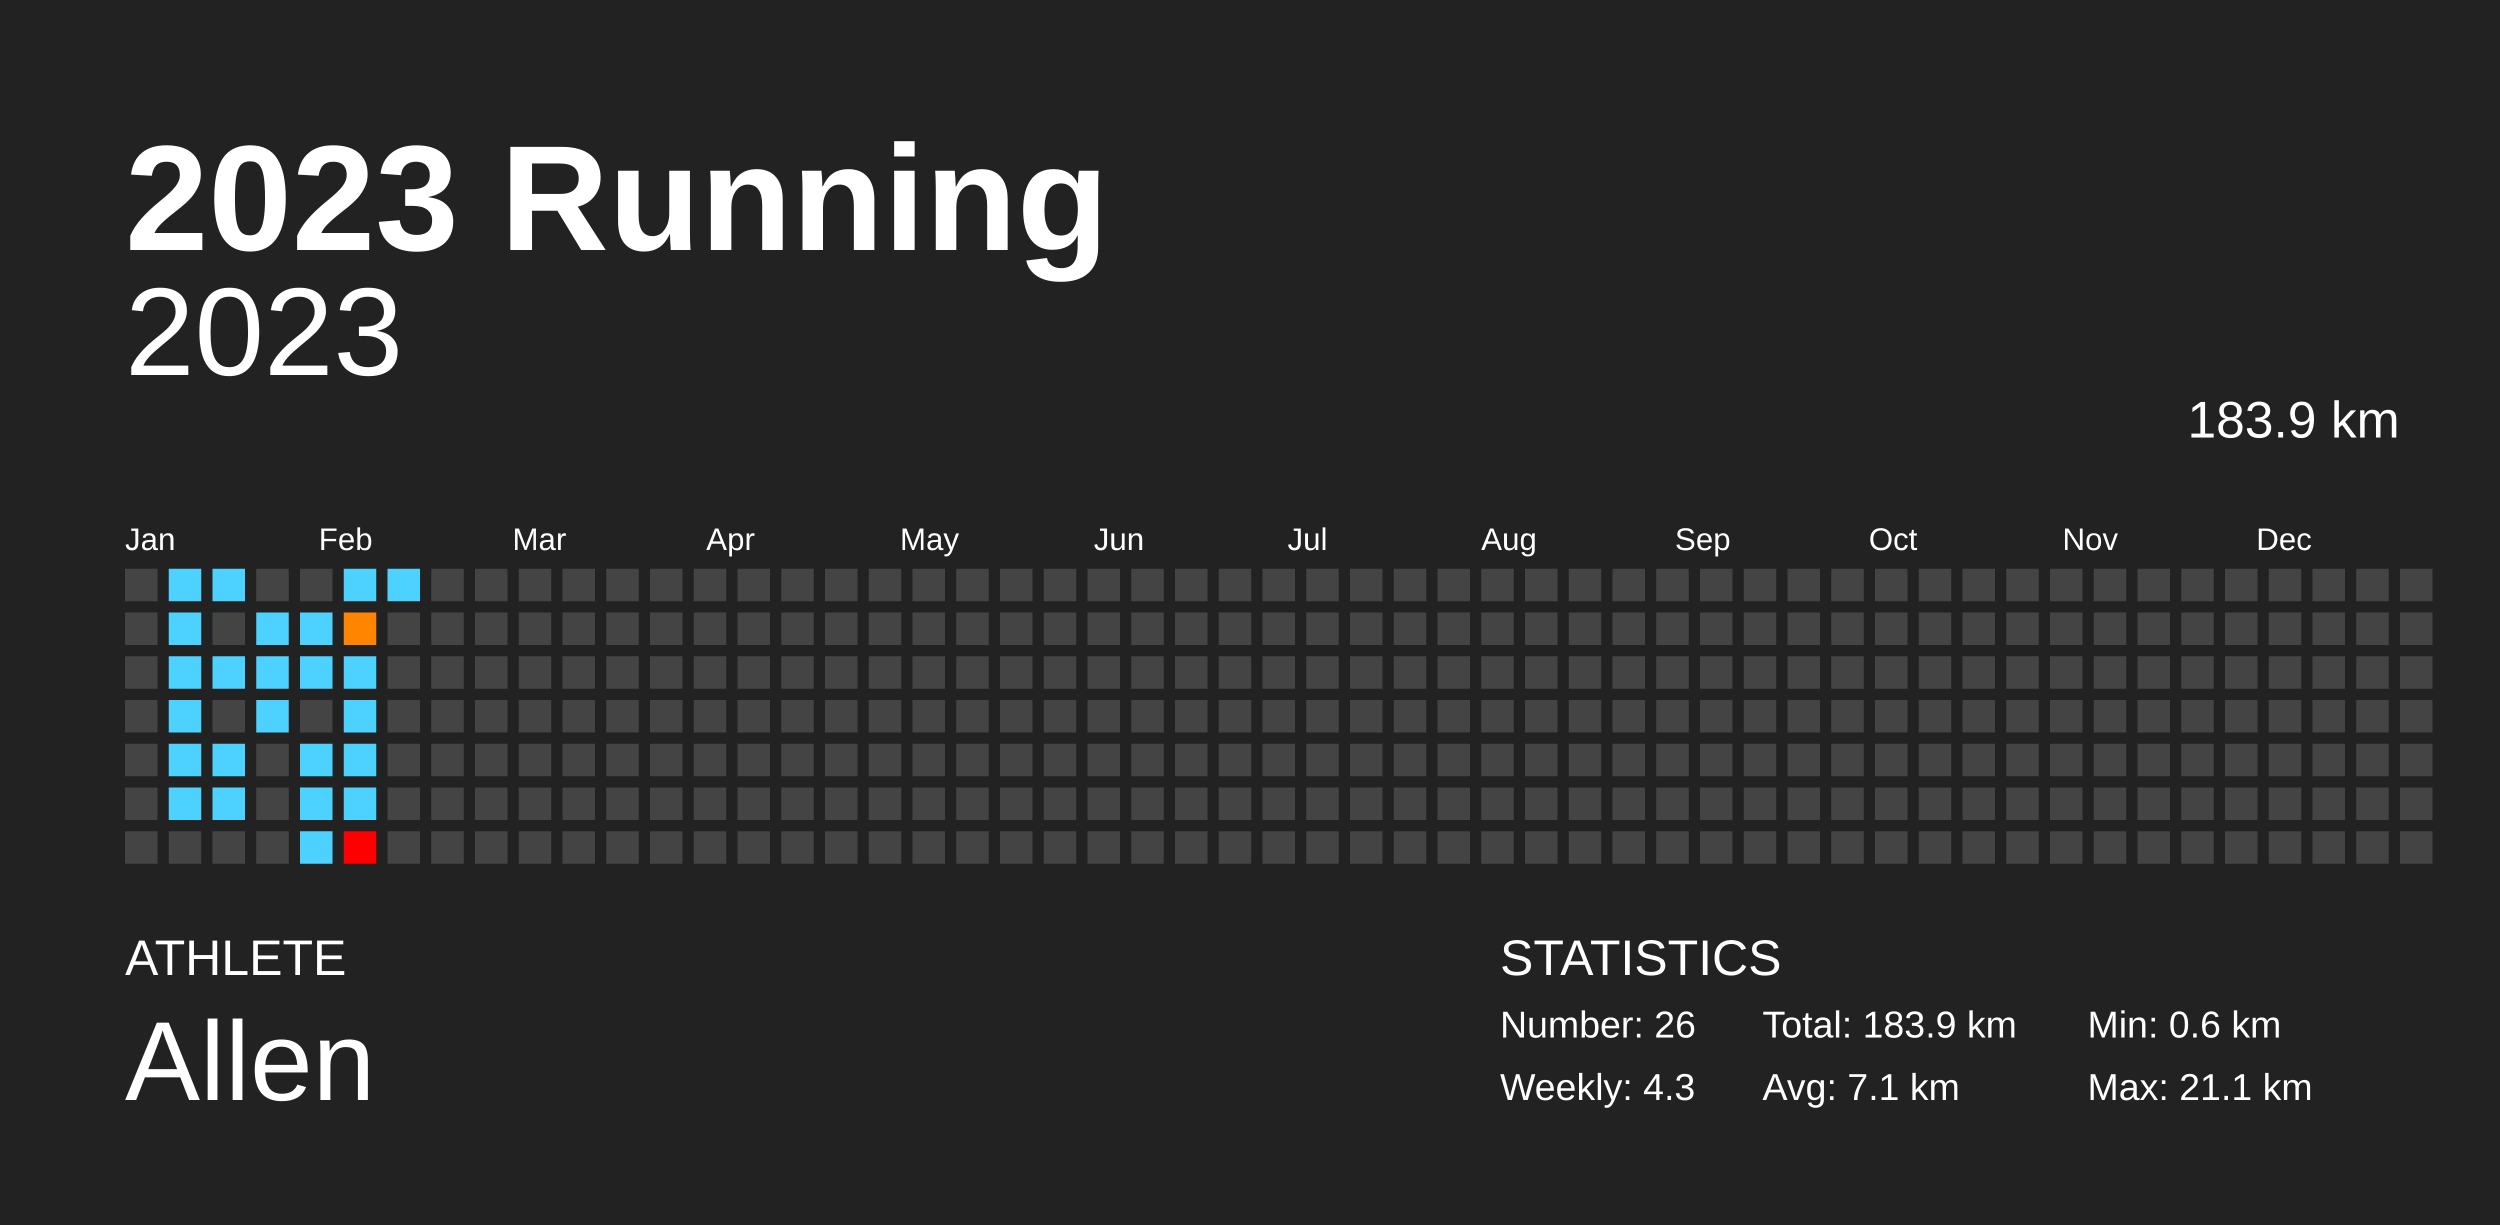
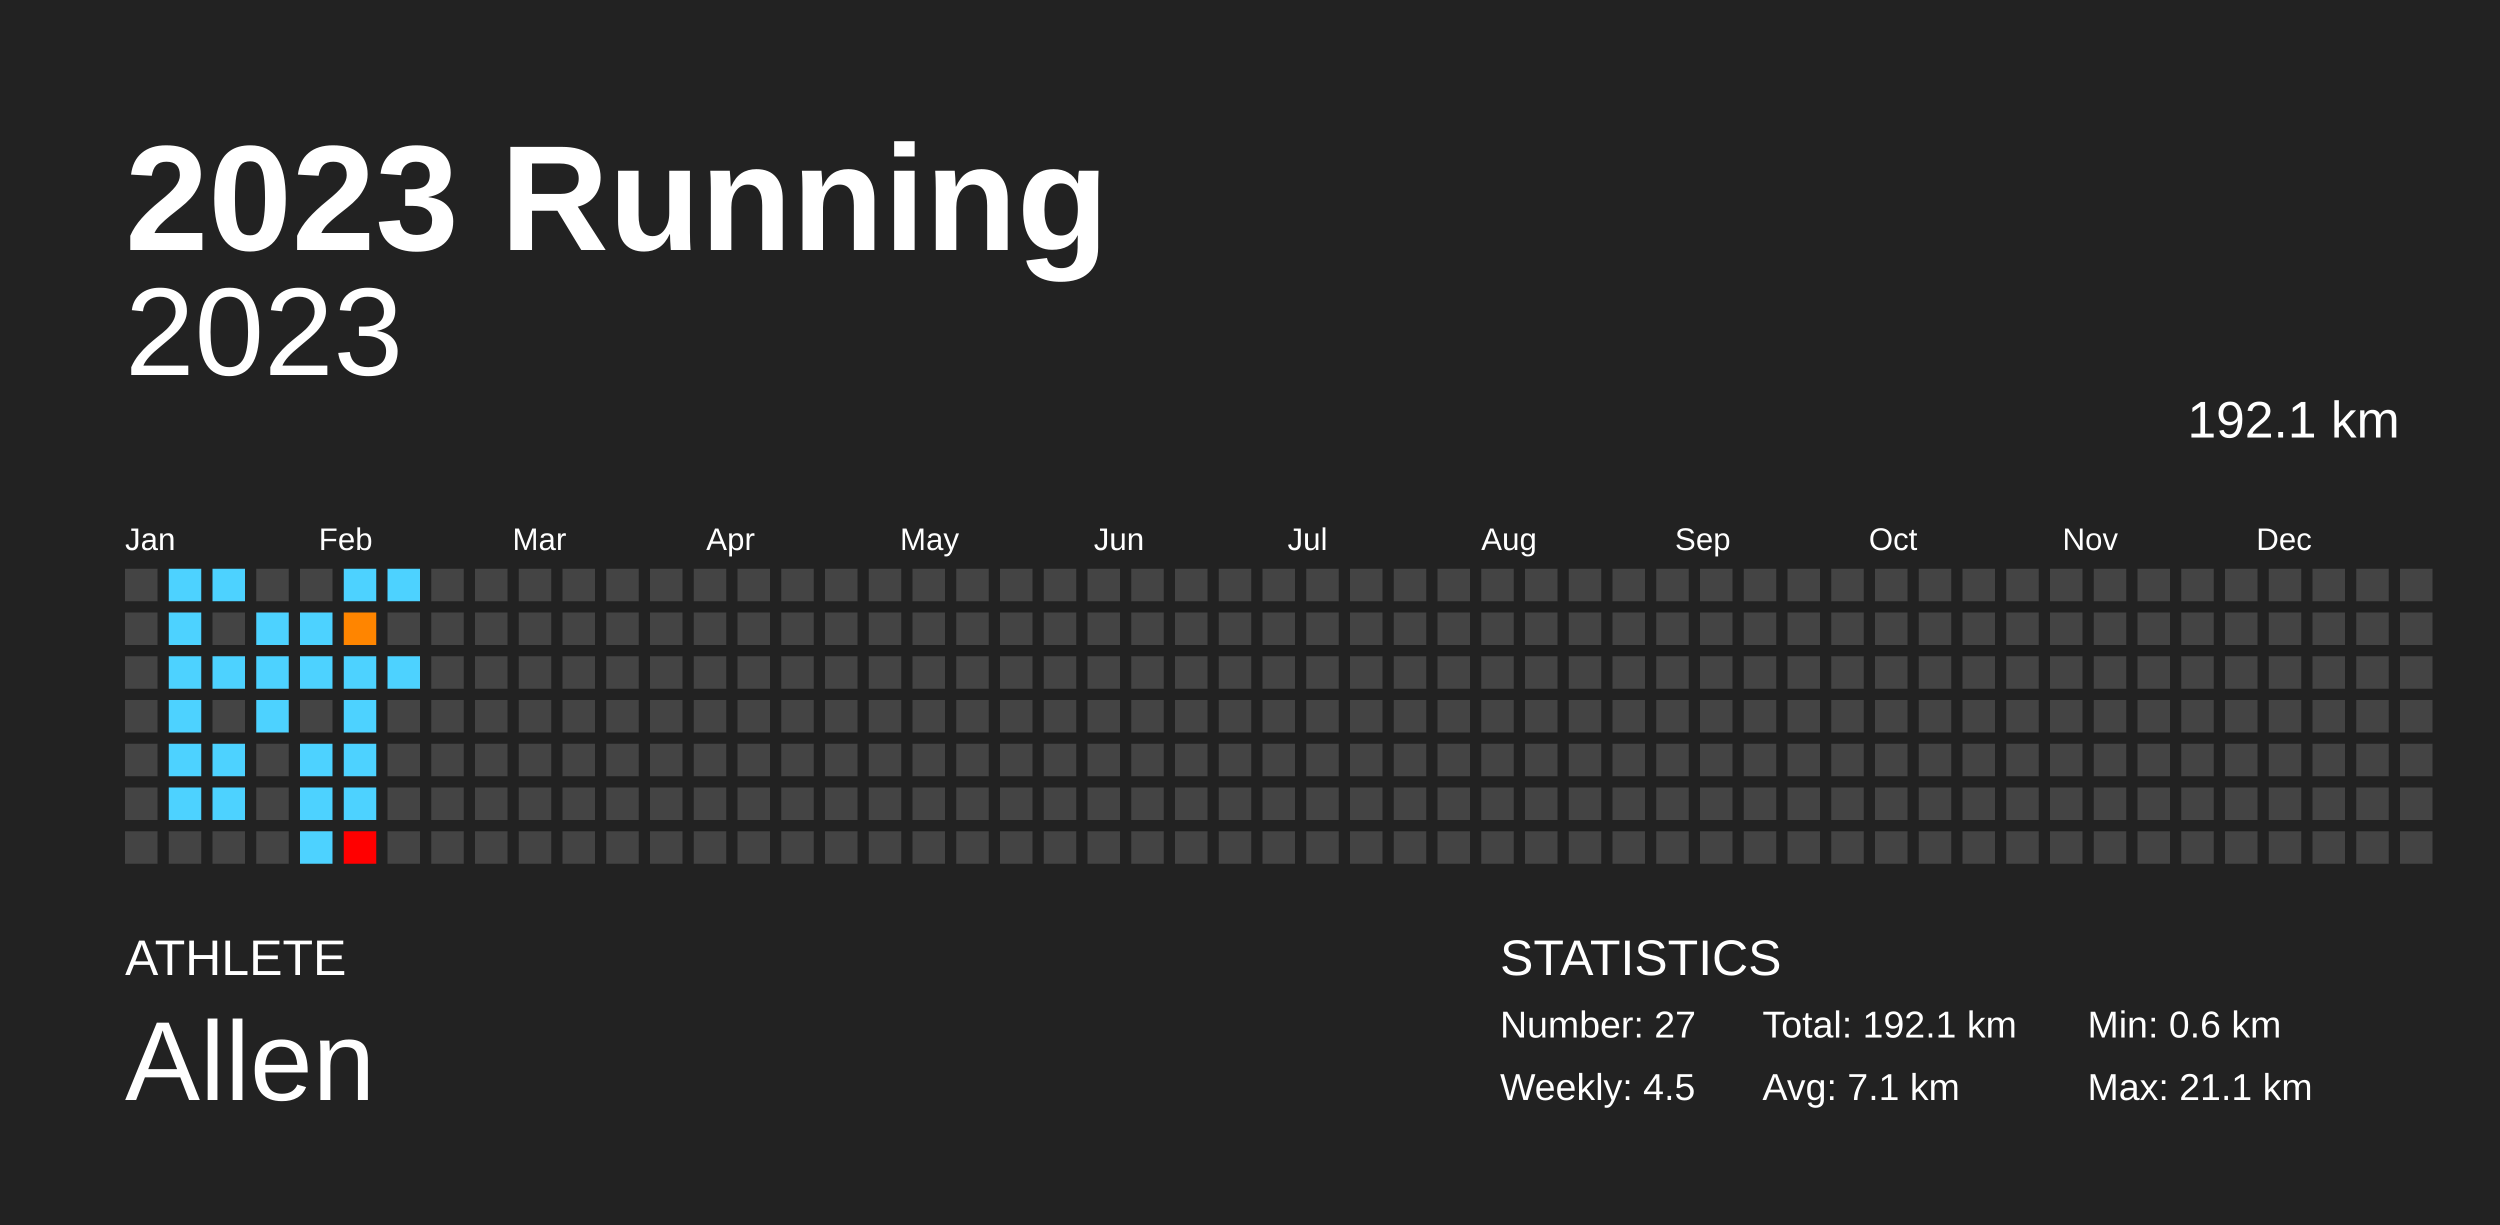
<svg xmlns="http://www.w3.org/2000/svg" baseProfile="full" height="98mm" version="1.1" viewBox="0,0,200,98" width="200mm">
  <defs />
  <rect fill="#222222" height="98" width="200" x="0" y="0" />
  <text fill="#FFFFFF" style="font-size:12px; font-family:Arial; font-weight:bold;" x="10" y="20">2023 Running</text>
  <text fill="#FFFFFF" style="font-size:4px; font-family:Arial" x="10" y="78">ATHLETE</text>
  <text fill="#FFFFFF" style="font-size:9px; font-family:Arial" x="10" y="88">Allen</text>
  <text fill="#FFFFFF" style="font-size:4px; font-family:Arial" x="120" y="78">STATISTICS</text>
-   <text fill="#FFFFFF" style="font-size:3px; font-family:Arial" x="120" y="83">Number: 26</text>
-   <text fill="#FFFFFF" style="font-size:3px; font-family:Arial" x="120" y="88">Weekly: 4.3</text>
-   <text fill="#FFFFFF" style="font-size:3px; font-family:Arial" x="141" y="83">Total: 183.9 km</text>
+   <text fill="#FFFFFF" style="font-size:3px; font-family:Arial" x="120" y="83">Number: 27</text>
+   <text fill="#FFFFFF" style="font-size:3px; font-family:Arial" x="120" y="88">Weekly: 4.5</text>
+   <text fill="#FFFFFF" style="font-size:3px; font-family:Arial" x="141" y="83">Total: 192.1 km</text>
  <text fill="#FFFFFF" style="font-size:3px; font-family:Arial" x="141" y="88">Avg: 7.1 km</text>
  <text fill="#FFFFFF" style="font-size:3px; font-family:Arial" x="167" y="83">Min: 0.6 km</text>
  <text fill="#FFFFFF" style="font-size:3px; font-family:Arial" x="167" y="88">Max: 21.1 km</text>
  <text alignment-baseline="hanging" fill="#FFFFFF" style="font-size:10.0px; font-family:Arial;" x="10" y="30">2023</text>
-   <text alignment-baseline="hanging" fill="#FFFFFF" style="font-size:4.125px; font-family:Arial;" x="175" y="35">183.9 km</text>
+   <text alignment-baseline="hanging" fill="#FFFFFF" style="font-size:4.125px; font-family:Arial;" x="175" y="35">192.1 km</text>
  <text fill="#FFFFFF" style="font-size:2.5px; font-family:Arial" x="10.0" y="44">Jan</text>
  <text fill="#FFFFFF" style="font-size:2.5px; font-family:Arial" x="25.5" y="44">Feb</text>
  <text fill="#FFFFFF" style="font-size:2.5px; font-family:Arial" x="41.0" y="44">Mar</text>
  <text fill="#FFFFFF" style="font-size:2.5px; font-family:Arial" x="56.5" y="44">Apr</text>
  <text fill="#FFFFFF" style="font-size:2.5px; font-family:Arial" x="72.0" y="44">May</text>
  <text fill="#FFFFFF" style="font-size:2.5px; font-family:Arial" x="87.5" y="44">Jun</text>
  <text fill="#FFFFFF" style="font-size:2.5px; font-family:Arial" x="103.0" y="44">Jul</text>
  <text fill="#FFFFFF" style="font-size:2.5px; font-family:Arial" x="118.5" y="44">Aug</text>
  <text fill="#FFFFFF" style="font-size:2.5px; font-family:Arial" x="134.0" y="44">Sep</text>
  <text fill="#FFFFFF" style="font-size:2.5px; font-family:Arial" x="149.5" y="44">Oct</text>
  <text fill="#FFFFFF" style="font-size:2.5px; font-family:Arial" x="165.0" y="44">Nov</text>
  <text fill="#FFFFFF" style="font-size:2.5px; font-family:Arial" x="180.5" y="44">Dec</text>
  <rect fill="#444444" height="2.6" width="2.6" x="10.0" y="45.5" />
  <rect fill="#444444" height="2.6" width="2.6" x="10.0" y="49.0" />
  <rect fill="#444444" height="2.6" width="2.6" x="10.0" y="52.5" />
  <rect fill="#444444" height="2.6" width="2.6" x="10.0" y="56.0" />
  <rect fill="#444444" height="2.6" width="2.6" x="10.0" y="59.5" />
  <rect fill="#444444" height="2.6" width="2.6" x="10.0" y="63.0" />
  <rect fill="#444444" height="2.6" width="2.6" x="10.0" y="66.5" />
  <rect fill="#4dd2ff" height="2.6" width="2.6" x="13.5" y="45.5" />
  <rect fill="#4dd2ff" height="2.6" width="2.6" x="13.5" y="49.0" />
  <rect fill="#4dd2ff" height="2.6" width="2.6" x="13.5" y="52.5" />
  <rect fill="#4dd2ff" height="2.6" width="2.6" x="13.5" y="56.0" />
  <rect fill="#4dd2ff" height="2.6" width="2.6" x="13.5" y="59.5" />
  <rect fill="#4dd2ff" height="2.6" width="2.6" x="13.5" y="63.0" />
  <rect fill="#444444" height="2.6" width="2.6" x="13.5" y="66.5" />
  <rect fill="#4dd2ff" height="2.6" width="2.6" x="17.0" y="45.5" />
  <rect fill="#444444" height="2.6" width="2.6" x="17.0" y="49.0" />
  <rect fill="#4dd2ff" height="2.6" width="2.6" x="17.0" y="52.5" />
  <rect fill="#444444" height="2.6" width="2.6" x="17.0" y="56.0" />
  <rect fill="#4dd2ff" height="2.6" width="2.6" x="17.0" y="59.5" />
  <rect fill="#4dd2ff" height="2.6" width="2.6" x="17.0" y="63.0" />
  <rect fill="#444444" height="2.6" width="2.6" x="17.0" y="66.5" />
  <rect fill="#444444" height="2.6" width="2.6" x="20.5" y="45.5" />
  <rect fill="#4dd2ff" height="2.6" width="2.6" x="20.5" y="49.0" />
  <rect fill="#4dd2ff" height="2.6" width="2.6" x="20.5" y="52.5" />
  <rect fill="#4dd2ff" height="2.6" width="2.6" x="20.5" y="56.0" />
  <rect fill="#444444" height="2.6" width="2.6" x="20.5" y="59.5" />
  <rect fill="#444444" height="2.6" width="2.6" x="20.5" y="63.0" />
  <rect fill="#444444" height="2.6" width="2.6" x="20.5" y="66.5" />
  <rect fill="#444444" height="2.6" width="2.6" x="24.0" y="45.5" />
  <rect fill="#4dd2ff" height="2.6" width="2.6" x="24.0" y="49.0" />
  <rect fill="#4dd2ff" height="2.6" width="2.6" x="24.0" y="52.5" />
  <rect fill="#444444" height="2.6" width="2.6" x="24.0" y="56.0" />
  <rect fill="#4dd2ff" height="2.6" width="2.6" x="24.0" y="59.5" />
  <rect fill="#4dd2ff" height="2.6" width="2.6" x="24.0" y="63.0" />
  <rect fill="#4dd2ff" height="2.6" width="2.6" x="24.0" y="66.5" />
  <rect fill="#4dd2ff" height="2.6" width="2.6" x="27.5" y="45.5" />
  <rect fill="#ff8500" height="2.6" width="2.6" x="27.5" y="49.0" />
  <rect fill="#4dd2ff" height="2.6" width="2.6" x="27.5" y="52.5" />
  <rect fill="#4dd2ff" height="2.6" width="2.6" x="27.5" y="56.0" />
  <rect fill="#4dd2ff" height="2.6" width="2.6" x="27.5" y="59.5" />
  <rect fill="#4dd2ff" height="2.6" width="2.6" x="27.5" y="63.0" />
  <rect fill="red" height="2.6" width="2.6" x="27.5" y="66.5" />
  <rect fill="#4dd2ff" height="2.6" width="2.6" x="31.0" y="45.5" />
  <rect fill="#444444" height="2.6" width="2.6" x="31.0" y="49.0" />
-   <rect fill="#444444" height="2.6" width="2.6" x="31.0" y="52.5" />
+   <rect fill="#4dd2ff" height="2.6" width="2.6" x="31.0" y="52.5" />
  <rect fill="#444444" height="2.6" width="2.6" x="31.0" y="56.0" />
  <rect fill="#444444" height="2.6" width="2.6" x="31.0" y="59.5" />
  <rect fill="#444444" height="2.6" width="2.6" x="31.0" y="63.0" />
  <rect fill="#444444" height="2.6" width="2.6" x="31.0" y="66.5" />
  <rect fill="#444444" height="2.6" width="2.6" x="34.5" y="45.5" />
  <rect fill="#444444" height="2.6" width="2.6" x="34.5" y="49.0" />
  <rect fill="#444444" height="2.6" width="2.6" x="34.5" y="52.5" />
  <rect fill="#444444" height="2.6" width="2.6" x="34.5" y="56.0" />
  <rect fill="#444444" height="2.6" width="2.6" x="34.5" y="59.5" />
  <rect fill="#444444" height="2.6" width="2.6" x="34.5" y="63.0" />
  <rect fill="#444444" height="2.6" width="2.6" x="34.5" y="66.5" />
  <rect fill="#444444" height="2.6" width="2.6" x="38.0" y="45.5" />
  <rect fill="#444444" height="2.6" width="2.6" x="38.0" y="49.0" />
  <rect fill="#444444" height="2.6" width="2.6" x="38.0" y="52.5" />
  <rect fill="#444444" height="2.6" width="2.6" x="38.0" y="56.0" />
  <rect fill="#444444" height="2.6" width="2.6" x="38.0" y="59.5" />
  <rect fill="#444444" height="2.6" width="2.6" x="38.0" y="63.0" />
  <rect fill="#444444" height="2.6" width="2.6" x="38.0" y="66.5" />
  <rect fill="#444444" height="2.6" width="2.6" x="41.5" y="45.5" />
  <rect fill="#444444" height="2.6" width="2.6" x="41.5" y="49.0" />
  <rect fill="#444444" height="2.6" width="2.6" x="41.5" y="52.5" />
  <rect fill="#444444" height="2.6" width="2.6" x="41.5" y="56.0" />
  <rect fill="#444444" height="2.6" width="2.6" x="41.5" y="59.5" />
  <rect fill="#444444" height="2.6" width="2.6" x="41.5" y="63.0" />
  <rect fill="#444444" height="2.6" width="2.6" x="41.5" y="66.5" />
  <rect fill="#444444" height="2.6" width="2.6" x="45.0" y="45.5" />
  <rect fill="#444444" height="2.6" width="2.6" x="45.0" y="49.0" />
  <rect fill="#444444" height="2.6" width="2.6" x="45.0" y="52.5" />
  <rect fill="#444444" height="2.6" width="2.6" x="45.0" y="56.0" />
  <rect fill="#444444" height="2.6" width="2.6" x="45.0" y="59.5" />
  <rect fill="#444444" height="2.6" width="2.6" x="45.0" y="63.0" />
  <rect fill="#444444" height="2.6" width="2.6" x="45.0" y="66.5" />
  <rect fill="#444444" height="2.6" width="2.6" x="48.5" y="45.5" />
  <rect fill="#444444" height="2.6" width="2.6" x="48.5" y="49.0" />
  <rect fill="#444444" height="2.6" width="2.6" x="48.5" y="52.5" />
  <rect fill="#444444" height="2.6" width="2.6" x="48.5" y="56.0" />
  <rect fill="#444444" height="2.6" width="2.6" x="48.5" y="59.5" />
  <rect fill="#444444" height="2.6" width="2.6" x="48.5" y="63.0" />
  <rect fill="#444444" height="2.6" width="2.6" x="48.5" y="66.5" />
  <rect fill="#444444" height="2.6" width="2.6" x="52.0" y="45.5" />
  <rect fill="#444444" height="2.6" width="2.6" x="52.0" y="49.0" />
  <rect fill="#444444" height="2.6" width="2.6" x="52.0" y="52.5" />
  <rect fill="#444444" height="2.6" width="2.6" x="52.0" y="56.0" />
  <rect fill="#444444" height="2.6" width="2.6" x="52.0" y="59.5" />
  <rect fill="#444444" height="2.6" width="2.6" x="52.0" y="63.0" />
  <rect fill="#444444" height="2.6" width="2.6" x="52.0" y="66.5" />
  <rect fill="#444444" height="2.6" width="2.6" x="55.5" y="45.5" />
  <rect fill="#444444" height="2.6" width="2.6" x="55.5" y="49.0" />
  <rect fill="#444444" height="2.6" width="2.6" x="55.5" y="52.5" />
  <rect fill="#444444" height="2.6" width="2.6" x="55.5" y="56.0" />
  <rect fill="#444444" height="2.6" width="2.6" x="55.5" y="59.5" />
  <rect fill="#444444" height="2.6" width="2.6" x="55.5" y="63.0" />
  <rect fill="#444444" height="2.6" width="2.6" x="55.5" y="66.5" />
  <rect fill="#444444" height="2.6" width="2.6" x="59.0" y="45.5" />
  <rect fill="#444444" height="2.6" width="2.6" x="59.0" y="49.0" />
  <rect fill="#444444" height="2.6" width="2.6" x="59.0" y="52.5" />
  <rect fill="#444444" height="2.6" width="2.6" x="59.0" y="56.0" />
  <rect fill="#444444" height="2.6" width="2.6" x="59.0" y="59.5" />
  <rect fill="#444444" height="2.6" width="2.6" x="59.0" y="63.0" />
  <rect fill="#444444" height="2.6" width="2.6" x="59.0" y="66.5" />
  <rect fill="#444444" height="2.6" width="2.6" x="62.5" y="45.5" />
  <rect fill="#444444" height="2.6" width="2.6" x="62.5" y="49.0" />
  <rect fill="#444444" height="2.6" width="2.6" x="62.5" y="52.5" />
  <rect fill="#444444" height="2.6" width="2.6" x="62.5" y="56.0" />
  <rect fill="#444444" height="2.6" width="2.6" x="62.5" y="59.5" />
  <rect fill="#444444" height="2.6" width="2.6" x="62.5" y="63.0" />
  <rect fill="#444444" height="2.6" width="2.6" x="62.5" y="66.5" />
  <rect fill="#444444" height="2.6" width="2.6" x="66.0" y="45.5" />
  <rect fill="#444444" height="2.6" width="2.6" x="66.0" y="49.0" />
  <rect fill="#444444" height="2.6" width="2.6" x="66.0" y="52.5" />
  <rect fill="#444444" height="2.6" width="2.6" x="66.0" y="56.0" />
  <rect fill="#444444" height="2.6" width="2.6" x="66.0" y="59.5" />
  <rect fill="#444444" height="2.6" width="2.6" x="66.0" y="63.0" />
  <rect fill="#444444" height="2.6" width="2.6" x="66.0" y="66.5" />
  <rect fill="#444444" height="2.6" width="2.6" x="69.5" y="45.5" />
  <rect fill="#444444" height="2.6" width="2.6" x="69.5" y="49.0" />
  <rect fill="#444444" height="2.6" width="2.6" x="69.5" y="52.5" />
  <rect fill="#444444" height="2.6" width="2.6" x="69.5" y="56.0" />
  <rect fill="#444444" height="2.6" width="2.6" x="69.5" y="59.5" />
  <rect fill="#444444" height="2.6" width="2.6" x="69.5" y="63.0" />
  <rect fill="#444444" height="2.6" width="2.6" x="69.5" y="66.5" />
  <rect fill="#444444" height="2.6" width="2.6" x="73.0" y="45.5" />
  <rect fill="#444444" height="2.6" width="2.6" x="73.0" y="49.0" />
  <rect fill="#444444" height="2.6" width="2.6" x="73.0" y="52.5" />
  <rect fill="#444444" height="2.6" width="2.6" x="73.0" y="56.0" />
  <rect fill="#444444" height="2.6" width="2.6" x="73.0" y="59.5" />
  <rect fill="#444444" height="2.6" width="2.6" x="73.0" y="63.0" />
  <rect fill="#444444" height="2.6" width="2.6" x="73.0" y="66.5" />
  <rect fill="#444444" height="2.6" width="2.6" x="76.5" y="45.5" />
  <rect fill="#444444" height="2.6" width="2.6" x="76.5" y="49.0" />
  <rect fill="#444444" height="2.6" width="2.6" x="76.5" y="52.5" />
  <rect fill="#444444" height="2.6" width="2.6" x="76.5" y="56.0" />
  <rect fill="#444444" height="2.6" width="2.6" x="76.5" y="59.5" />
  <rect fill="#444444" height="2.6" width="2.6" x="76.5" y="63.0" />
  <rect fill="#444444" height="2.6" width="2.6" x="76.5" y="66.5" />
  <rect fill="#444444" height="2.6" width="2.6" x="80.0" y="45.5" />
  <rect fill="#444444" height="2.6" width="2.6" x="80.0" y="49.0" />
  <rect fill="#444444" height="2.6" width="2.6" x="80.0" y="52.5" />
  <rect fill="#444444" height="2.6" width="2.6" x="80.0" y="56.0" />
  <rect fill="#444444" height="2.6" width="2.6" x="80.0" y="59.5" />
  <rect fill="#444444" height="2.6" width="2.6" x="80.0" y="63.0" />
  <rect fill="#444444" height="2.6" width="2.6" x="80.0" y="66.5" />
  <rect fill="#444444" height="2.6" width="2.6" x="83.5" y="45.5" />
  <rect fill="#444444" height="2.6" width="2.6" x="83.5" y="49.0" />
  <rect fill="#444444" height="2.6" width="2.6" x="83.5" y="52.5" />
  <rect fill="#444444" height="2.6" width="2.6" x="83.5" y="56.0" />
  <rect fill="#444444" height="2.6" width="2.6" x="83.5" y="59.5" />
  <rect fill="#444444" height="2.6" width="2.6" x="83.5" y="63.0" />
  <rect fill="#444444" height="2.6" width="2.6" x="83.5" y="66.5" />
  <rect fill="#444444" height="2.6" width="2.6" x="87.0" y="45.5" />
  <rect fill="#444444" height="2.6" width="2.6" x="87.0" y="49.0" />
  <rect fill="#444444" height="2.6" width="2.6" x="87.0" y="52.5" />
  <rect fill="#444444" height="2.6" width="2.6" x="87.0" y="56.0" />
  <rect fill="#444444" height="2.6" width="2.6" x="87.0" y="59.5" />
  <rect fill="#444444" height="2.6" width="2.6" x="87.0" y="63.0" />
  <rect fill="#444444" height="2.6" width="2.6" x="87.0" y="66.5" />
  <rect fill="#444444" height="2.6" width="2.6" x="90.5" y="45.5" />
  <rect fill="#444444" height="2.6" width="2.6" x="90.5" y="49.0" />
  <rect fill="#444444" height="2.6" width="2.6" x="90.5" y="52.5" />
  <rect fill="#444444" height="2.6" width="2.6" x="90.5" y="56.0" />
  <rect fill="#444444" height="2.6" width="2.6" x="90.5" y="59.5" />
  <rect fill="#444444" height="2.6" width="2.6" x="90.5" y="63.0" />
  <rect fill="#444444" height="2.6" width="2.6" x="90.5" y="66.5" />
  <rect fill="#444444" height="2.6" width="2.6" x="94.0" y="45.5" />
  <rect fill="#444444" height="2.6" width="2.6" x="94.0" y="49.0" />
  <rect fill="#444444" height="2.6" width="2.6" x="94.0" y="52.5" />
  <rect fill="#444444" height="2.6" width="2.6" x="94.0" y="56.0" />
  <rect fill="#444444" height="2.6" width="2.6" x="94.0" y="59.5" />
  <rect fill="#444444" height="2.6" width="2.6" x="94.0" y="63.0" />
  <rect fill="#444444" height="2.6" width="2.6" x="94.0" y="66.5" />
  <rect fill="#444444" height="2.6" width="2.6" x="97.5" y="45.5" />
  <rect fill="#444444" height="2.6" width="2.6" x="97.5" y="49.0" />
  <rect fill="#444444" height="2.6" width="2.6" x="97.5" y="52.5" />
  <rect fill="#444444" height="2.6" width="2.6" x="97.5" y="56.0" />
  <rect fill="#444444" height="2.6" width="2.6" x="97.5" y="59.5" />
  <rect fill="#444444" height="2.6" width="2.6" x="97.5" y="63.0" />
  <rect fill="#444444" height="2.6" width="2.6" x="97.5" y="66.5" />
  <rect fill="#444444" height="2.6" width="2.6" x="101.0" y="45.5" />
  <rect fill="#444444" height="2.6" width="2.6" x="101.0" y="49.0" />
  <rect fill="#444444" height="2.6" width="2.6" x="101.0" y="52.5" />
  <rect fill="#444444" height="2.6" width="2.6" x="101.0" y="56.0" />
  <rect fill="#444444" height="2.6" width="2.6" x="101.0" y="59.5" />
  <rect fill="#444444" height="2.6" width="2.6" x="101.0" y="63.0" />
  <rect fill="#444444" height="2.6" width="2.6" x="101.0" y="66.5" />
  <rect fill="#444444" height="2.6" width="2.6" x="104.5" y="45.5" />
  <rect fill="#444444" height="2.6" width="2.6" x="104.5" y="49.0" />
  <rect fill="#444444" height="2.6" width="2.6" x="104.5" y="52.5" />
  <rect fill="#444444" height="2.6" width="2.6" x="104.5" y="56.0" />
  <rect fill="#444444" height="2.6" width="2.6" x="104.5" y="59.5" />
  <rect fill="#444444" height="2.6" width="2.6" x="104.5" y="63.0" />
  <rect fill="#444444" height="2.6" width="2.6" x="104.5" y="66.5" />
  <rect fill="#444444" height="2.6" width="2.6" x="108.0" y="45.5" />
  <rect fill="#444444" height="2.6" width="2.6" x="108.0" y="49.0" />
  <rect fill="#444444" height="2.6" width="2.6" x="108.0" y="52.5" />
  <rect fill="#444444" height="2.6" width="2.6" x="108.0" y="56.0" />
  <rect fill="#444444" height="2.6" width="2.6" x="108.0" y="59.5" />
  <rect fill="#444444" height="2.6" width="2.6" x="108.0" y="63.0" />
  <rect fill="#444444" height="2.6" width="2.6" x="108.0" y="66.5" />
  <rect fill="#444444" height="2.6" width="2.6" x="111.5" y="45.5" />
  <rect fill="#444444" height="2.6" width="2.6" x="111.5" y="49.0" />
  <rect fill="#444444" height="2.6" width="2.6" x="111.5" y="52.5" />
  <rect fill="#444444" height="2.6" width="2.6" x="111.5" y="56.0" />
  <rect fill="#444444" height="2.6" width="2.6" x="111.5" y="59.5" />
  <rect fill="#444444" height="2.6" width="2.6" x="111.5" y="63.0" />
  <rect fill="#444444" height="2.6" width="2.6" x="111.5" y="66.5" />
  <rect fill="#444444" height="2.6" width="2.6" x="115.0" y="45.5" />
  <rect fill="#444444" height="2.6" width="2.6" x="115.0" y="49.0" />
  <rect fill="#444444" height="2.6" width="2.6" x="115.0" y="52.5" />
  <rect fill="#444444" height="2.6" width="2.6" x="115.0" y="56.0" />
  <rect fill="#444444" height="2.6" width="2.6" x="115.0" y="59.5" />
  <rect fill="#444444" height="2.6" width="2.6" x="115.0" y="63.0" />
  <rect fill="#444444" height="2.6" width="2.6" x="115.0" y="66.5" />
  <rect fill="#444444" height="2.6" width="2.6" x="118.5" y="45.5" />
  <rect fill="#444444" height="2.6" width="2.6" x="118.5" y="49.0" />
  <rect fill="#444444" height="2.6" width="2.6" x="118.5" y="52.5" />
  <rect fill="#444444" height="2.6" width="2.6" x="118.5" y="56.0" />
  <rect fill="#444444" height="2.6" width="2.6" x="118.5" y="59.5" />
  <rect fill="#444444" height="2.6" width="2.6" x="118.5" y="63.0" />
  <rect fill="#444444" height="2.6" width="2.6" x="118.5" y="66.5" />
  <rect fill="#444444" height="2.6" width="2.6" x="122.0" y="45.5" />
  <rect fill="#444444" height="2.6" width="2.6" x="122.0" y="49.0" />
  <rect fill="#444444" height="2.6" width="2.6" x="122.0" y="52.5" />
  <rect fill="#444444" height="2.6" width="2.6" x="122.0" y="56.0" />
  <rect fill="#444444" height="2.6" width="2.6" x="122.0" y="59.5" />
  <rect fill="#444444" height="2.6" width="2.6" x="122.0" y="63.0" />
  <rect fill="#444444" height="2.6" width="2.6" x="122.0" y="66.5" />
  <rect fill="#444444" height="2.6" width="2.6" x="125.5" y="45.5" />
  <rect fill="#444444" height="2.6" width="2.6" x="125.5" y="49.0" />
  <rect fill="#444444" height="2.6" width="2.6" x="125.5" y="52.5" />
  <rect fill="#444444" height="2.6" width="2.6" x="125.5" y="56.0" />
  <rect fill="#444444" height="2.6" width="2.6" x="125.5" y="59.5" />
  <rect fill="#444444" height="2.6" width="2.6" x="125.5" y="63.0" />
  <rect fill="#444444" height="2.6" width="2.6" x="125.5" y="66.5" />
  <rect fill="#444444" height="2.6" width="2.6" x="129.0" y="45.5" />
  <rect fill="#444444" height="2.6" width="2.6" x="129.0" y="49.0" />
  <rect fill="#444444" height="2.6" width="2.6" x="129.0" y="52.5" />
  <rect fill="#444444" height="2.6" width="2.6" x="129.0" y="56.0" />
  <rect fill="#444444" height="2.6" width="2.6" x="129.0" y="59.5" />
  <rect fill="#444444" height="2.6" width="2.6" x="129.0" y="63.0" />
  <rect fill="#444444" height="2.6" width="2.6" x="129.0" y="66.5" />
  <rect fill="#444444" height="2.6" width="2.6" x="132.5" y="45.5" />
  <rect fill="#444444" height="2.6" width="2.6" x="132.5" y="49.0" />
  <rect fill="#444444" height="2.6" width="2.6" x="132.5" y="52.5" />
  <rect fill="#444444" height="2.6" width="2.6" x="132.5" y="56.0" />
  <rect fill="#444444" height="2.6" width="2.6" x="132.5" y="59.5" />
  <rect fill="#444444" height="2.6" width="2.6" x="132.5" y="63.0" />
  <rect fill="#444444" height="2.6" width="2.6" x="132.5" y="66.5" />
  <rect fill="#444444" height="2.6" width="2.6" x="136.0" y="45.5" />
  <rect fill="#444444" height="2.6" width="2.6" x="136.0" y="49.0" />
  <rect fill="#444444" height="2.6" width="2.6" x="136.0" y="52.5" />
  <rect fill="#444444" height="2.6" width="2.6" x="136.0" y="56.0" />
  <rect fill="#444444" height="2.6" width="2.6" x="136.0" y="59.5" />
  <rect fill="#444444" height="2.6" width="2.6" x="136.0" y="63.0" />
  <rect fill="#444444" height="2.6" width="2.6" x="136.0" y="66.5" />
  <rect fill="#444444" height="2.6" width="2.6" x="139.5" y="45.5" />
  <rect fill="#444444" height="2.6" width="2.6" x="139.5" y="49.0" />
  <rect fill="#444444" height="2.6" width="2.6" x="139.5" y="52.5" />
  <rect fill="#444444" height="2.6" width="2.6" x="139.5" y="56.0" />
  <rect fill="#444444" height="2.6" width="2.6" x="139.5" y="59.5" />
  <rect fill="#444444" height="2.6" width="2.6" x="139.5" y="63.0" />
  <rect fill="#444444" height="2.6" width="2.6" x="139.5" y="66.5" />
  <rect fill="#444444" height="2.6" width="2.6" x="143.0" y="45.5" />
  <rect fill="#444444" height="2.6" width="2.6" x="143.0" y="49.0" />
  <rect fill="#444444" height="2.6" width="2.6" x="143.0" y="52.5" />
  <rect fill="#444444" height="2.6" width="2.6" x="143.0" y="56.0" />
  <rect fill="#444444" height="2.6" width="2.6" x="143.0" y="59.5" />
  <rect fill="#444444" height="2.6" width="2.6" x="143.0" y="63.0" />
  <rect fill="#444444" height="2.6" width="2.6" x="143.0" y="66.5" />
  <rect fill="#444444" height="2.6" width="2.6" x="146.5" y="45.5" />
  <rect fill="#444444" height="2.6" width="2.6" x="146.5" y="49.0" />
  <rect fill="#444444" height="2.6" width="2.6" x="146.5" y="52.5" />
  <rect fill="#444444" height="2.6" width="2.6" x="146.5" y="56.0" />
  <rect fill="#444444" height="2.6" width="2.6" x="146.5" y="59.5" />
  <rect fill="#444444" height="2.6" width="2.6" x="146.5" y="63.0" />
  <rect fill="#444444" height="2.6" width="2.6" x="146.5" y="66.5" />
  <rect fill="#444444" height="2.6" width="2.6" x="150.0" y="45.5" />
  <rect fill="#444444" height="2.6" width="2.6" x="150.0" y="49.0" />
  <rect fill="#444444" height="2.6" width="2.6" x="150.0" y="52.5" />
  <rect fill="#444444" height="2.6" width="2.6" x="150.0" y="56.0" />
  <rect fill="#444444" height="2.6" width="2.6" x="150.0" y="59.5" />
  <rect fill="#444444" height="2.6" width="2.6" x="150.0" y="63.0" />
  <rect fill="#444444" height="2.6" width="2.6" x="150.0" y="66.5" />
  <rect fill="#444444" height="2.6" width="2.6" x="153.5" y="45.5" />
  <rect fill="#444444" height="2.6" width="2.6" x="153.5" y="49.0" />
  <rect fill="#444444" height="2.6" width="2.6" x="153.5" y="52.5" />
  <rect fill="#444444" height="2.6" width="2.6" x="153.5" y="56.0" />
  <rect fill="#444444" height="2.6" width="2.6" x="153.5" y="59.5" />
  <rect fill="#444444" height="2.6" width="2.6" x="153.5" y="63.0" />
  <rect fill="#444444" height="2.6" width="2.6" x="153.5" y="66.5" />
  <rect fill="#444444" height="2.6" width="2.6" x="157.0" y="45.5" />
  <rect fill="#444444" height="2.6" width="2.6" x="157.0" y="49.0" />
  <rect fill="#444444" height="2.6" width="2.6" x="157.0" y="52.5" />
  <rect fill="#444444" height="2.6" width="2.6" x="157.0" y="56.0" />
  <rect fill="#444444" height="2.6" width="2.6" x="157.0" y="59.5" />
  <rect fill="#444444" height="2.6" width="2.6" x="157.0" y="63.0" />
  <rect fill="#444444" height="2.6" width="2.6" x="157.0" y="66.5" />
  <rect fill="#444444" height="2.6" width="2.6" x="160.5" y="45.5" />
  <rect fill="#444444" height="2.6" width="2.6" x="160.5" y="49.0" />
  <rect fill="#444444" height="2.6" width="2.6" x="160.5" y="52.5" />
  <rect fill="#444444" height="2.6" width="2.6" x="160.5" y="56.0" />
  <rect fill="#444444" height="2.6" width="2.6" x="160.5" y="59.5" />
  <rect fill="#444444" height="2.6" width="2.6" x="160.5" y="63.0" />
  <rect fill="#444444" height="2.6" width="2.6" x="160.5" y="66.5" />
  <rect fill="#444444" height="2.6" width="2.6" x="164.0" y="45.5" />
  <rect fill="#444444" height="2.6" width="2.6" x="164.0" y="49.0" />
  <rect fill="#444444" height="2.6" width="2.6" x="164.0" y="52.5" />
  <rect fill="#444444" height="2.6" width="2.6" x="164.0" y="56.0" />
  <rect fill="#444444" height="2.6" width="2.6" x="164.0" y="59.5" />
  <rect fill="#444444" height="2.6" width="2.6" x="164.0" y="63.0" />
  <rect fill="#444444" height="2.6" width="2.6" x="164.0" y="66.5" />
  <rect fill="#444444" height="2.6" width="2.6" x="167.5" y="45.5" />
  <rect fill="#444444" height="2.6" width="2.6" x="167.5" y="49.0" />
  <rect fill="#444444" height="2.6" width="2.6" x="167.5" y="52.5" />
  <rect fill="#444444" height="2.6" width="2.6" x="167.5" y="56.0" />
  <rect fill="#444444" height="2.6" width="2.6" x="167.5" y="59.5" />
  <rect fill="#444444" height="2.6" width="2.6" x="167.5" y="63.0" />
  <rect fill="#444444" height="2.6" width="2.6" x="167.5" y="66.5" />
  <rect fill="#444444" height="2.6" width="2.6" x="171.0" y="45.5" />
  <rect fill="#444444" height="2.6" width="2.6" x="171.0" y="49.0" />
  <rect fill="#444444" height="2.6" width="2.6" x="171.0" y="52.5" />
  <rect fill="#444444" height="2.6" width="2.6" x="171.0" y="56.0" />
  <rect fill="#444444" height="2.6" width="2.6" x="171.0" y="59.5" />
  <rect fill="#444444" height="2.6" width="2.6" x="171.0" y="63.0" />
  <rect fill="#444444" height="2.6" width="2.6" x="171.0" y="66.5" />
  <rect fill="#444444" height="2.6" width="2.6" x="174.5" y="45.5" />
  <rect fill="#444444" height="2.6" width="2.6" x="174.5" y="49.0" />
  <rect fill="#444444" height="2.6" width="2.6" x="174.5" y="52.5" />
  <rect fill="#444444" height="2.6" width="2.6" x="174.5" y="56.0" />
  <rect fill="#444444" height="2.6" width="2.6" x="174.5" y="59.5" />
  <rect fill="#444444" height="2.6" width="2.6" x="174.5" y="63.0" />
  <rect fill="#444444" height="2.6" width="2.6" x="174.5" y="66.5" />
  <rect fill="#444444" height="2.6" width="2.6" x="178.0" y="45.5" />
  <rect fill="#444444" height="2.6" width="2.6" x="178.0" y="49.0" />
  <rect fill="#444444" height="2.6" width="2.6" x="178.0" y="52.5" />
  <rect fill="#444444" height="2.6" width="2.6" x="178.0" y="56.0" />
  <rect fill="#444444" height="2.6" width="2.6" x="178.0" y="59.5" />
  <rect fill="#444444" height="2.6" width="2.6" x="178.0" y="63.0" />
  <rect fill="#444444" height="2.6" width="2.6" x="178.0" y="66.5" />
  <rect fill="#444444" height="2.6" width="2.6" x="181.5" y="45.5" />
  <rect fill="#444444" height="2.6" width="2.6" x="181.5" y="49.0" />
  <rect fill="#444444" height="2.6" width="2.6" x="181.5" y="52.5" />
  <rect fill="#444444" height="2.6" width="2.6" x="181.5" y="56.0" />
  <rect fill="#444444" height="2.6" width="2.6" x="181.5" y="59.5" />
  <rect fill="#444444" height="2.6" width="2.6" x="181.5" y="63.0" />
  <rect fill="#444444" height="2.6" width="2.6" x="181.5" y="66.5" />
  <rect fill="#444444" height="2.6" width="2.6" x="185.0" y="45.5" />
  <rect fill="#444444" height="2.6" width="2.6" x="185.0" y="49.0" />
  <rect fill="#444444" height="2.6" width="2.6" x="185.0" y="52.5" />
  <rect fill="#444444" height="2.6" width="2.6" x="185.0" y="56.0" />
  <rect fill="#444444" height="2.6" width="2.6" x="185.0" y="59.5" />
  <rect fill="#444444" height="2.6" width="2.6" x="185.0" y="63.0" />
  <rect fill="#444444" height="2.6" width="2.6" x="185.0" y="66.5" />
  <rect fill="#444444" height="2.6" width="2.6" x="188.5" y="45.5" />
  <rect fill="#444444" height="2.6" width="2.6" x="188.5" y="49.0" />
  <rect fill="#444444" height="2.6" width="2.6" x="188.5" y="52.5" />
  <rect fill="#444444" height="2.6" width="2.6" x="188.5" y="56.0" />
  <rect fill="#444444" height="2.6" width="2.6" x="188.5" y="59.5" />
  <rect fill="#444444" height="2.6" width="2.6" x="188.5" y="63.0" />
  <rect fill="#444444" height="2.6" width="2.6" x="188.5" y="66.5" />
  <rect fill="#444444" height="2.6" width="2.6" x="192.0" y="45.5" />
  <rect fill="#444444" height="2.6" width="2.6" x="192.0" y="49.0" />
  <rect fill="#444444" height="2.6" width="2.6" x="192.0" y="52.5" />
  <rect fill="#444444" height="2.6" width="2.6" x="192.0" y="56.0" />
  <rect fill="#444444" height="2.6" width="2.6" x="192.0" y="59.5" />
  <rect fill="#444444" height="2.6" width="2.6" x="192.0" y="63.0" />
  <rect fill="#444444" height="2.6" width="2.6" x="192.0" y="66.5" />
</svg>
